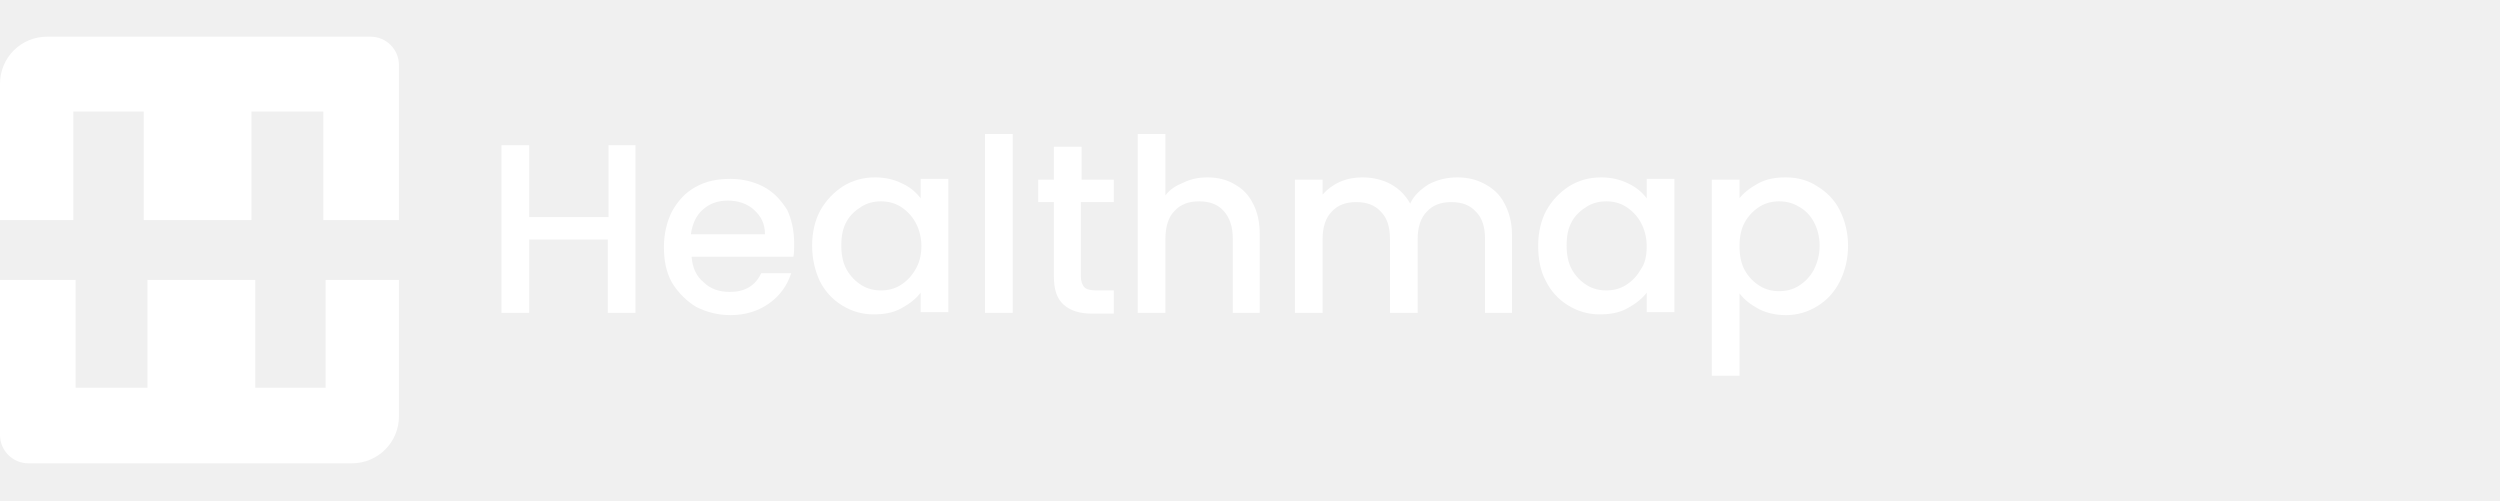
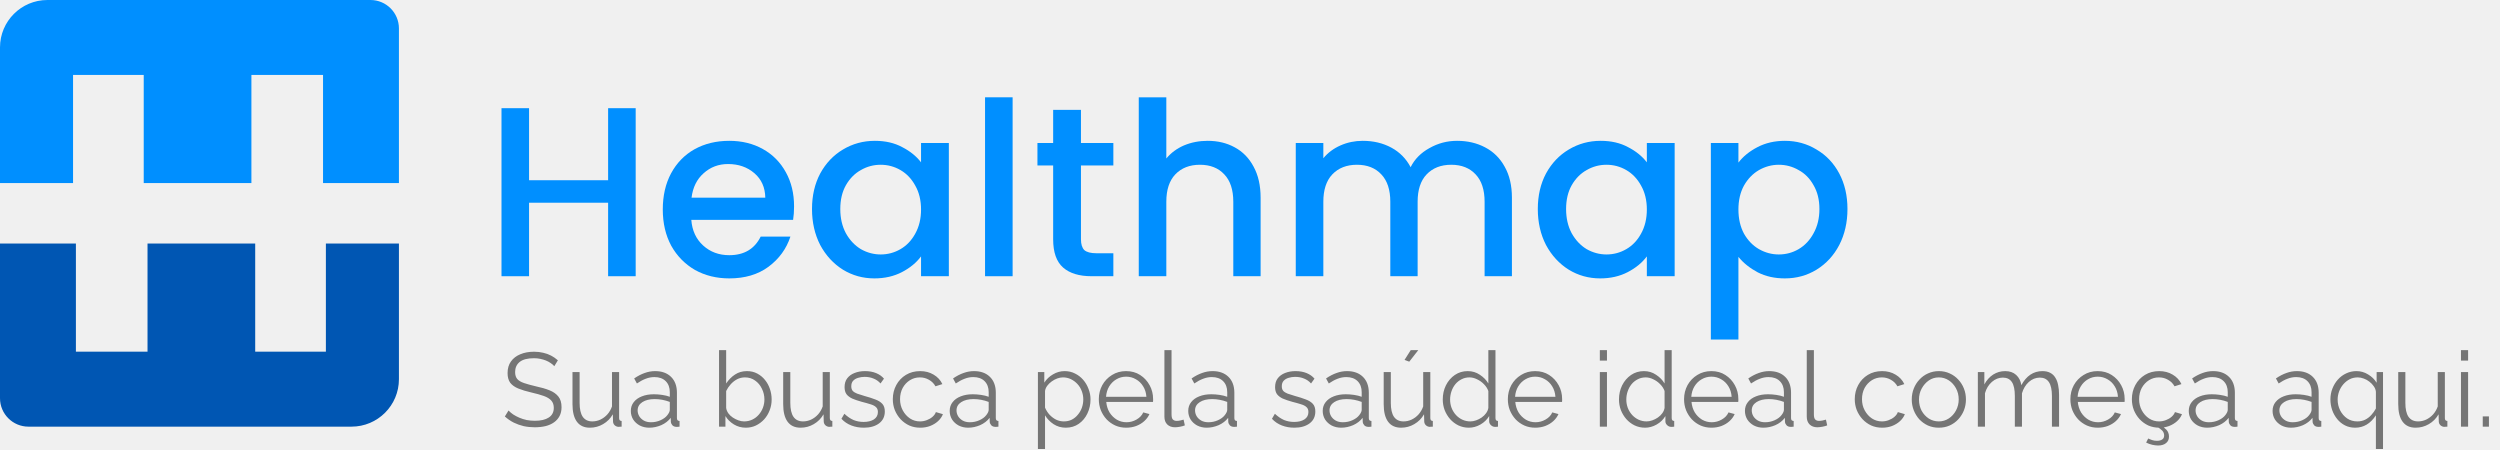
- <svg xmlns="http://www.w3.org/2000/svg" version="1.1" id="Camada_1" width="300" height="60" viewBox="0 0 334 60" style="enable-background:new 0 0 334 60;" xml:space="preserve">
-   <style type="text/css">
- 	.st0{fill:#FFFFFF;}
- </style>
-   <path class="st0" d="M232.3,23.2c0.6-0.8,1.5-1.5,2.6-2.1c1.1-0.6,2.3-0.8,3.7-0.8c1.6,0,3,0.4,4.2,1.2c1.3,0.8,2.3,1.8,3,3.2  c0.7,1.4,1.1,3,1.1,4.7c0,1.8-0.4,3.4-1.1,4.8c-0.7,1.4-1.7,2.5-3,3.3c-1.3,0.8-2.7,1.2-4.2,1.2c-1.4,0-2.6-0.3-3.6-0.8  c-1.1-0.6-1.9-1.2-2.6-2.1v11h-3.7V20.6h3.7V23.2z M243.1,29.4c0-1.2-0.3-2.3-0.8-3.2c-0.5-0.9-1.2-1.6-2-2  c-0.8-0.5-1.7-0.7-2.6-0.7c-0.9,0-1.8,0.2-2.6,0.7c-0.8,0.5-1.5,1.2-2,2.1c-0.5,0.9-0.7,2-0.7,3.2c0,1.2,0.2,2.3,0.7,3.2  c0.5,0.9,1.2,1.6,2,2.1c0.8,0.5,1.7,0.7,2.6,0.7c0.9,0,1.8-0.2,2.6-0.7c0.8-0.5,1.5-1.2,2-2.1C242.8,31.7,243.1,30.7,243.1,29.4z" />
-   <path class="st0" d="M205.5,29.4c0-1.8,0.4-3.4,1.1-4.7c0.8-1.4,1.8-2.4,3-3.2c1.3-0.8,2.7-1.2,4.3-1.2c1.4,0,2.6,0.3,3.6,0.8  c1.1,0.5,1.9,1.2,2.5,2v-2.6h3.7v17.8H220v-2.6c-0.6,0.8-1.5,1.5-2.6,2.1c-1.1,0.6-2.3,0.8-3.7,0.8c-1.5,0-2.9-0.4-4.2-1.2  c-1.3-0.8-2.3-1.9-3-3.3C205.8,32.8,205.5,31.2,205.5,29.4z M220,29.5c0-1.2-0.3-2.3-0.8-3.2c-0.5-0.9-1.2-1.6-2-2.1  c-0.8-0.5-1.7-0.7-2.6-0.7c-0.9,0-1.8,0.2-2.6,0.7c-0.8,0.5-1.5,1.1-2,2c-0.5,0.9-0.7,1.9-0.7,3.2c0,1.2,0.2,2.3,0.7,3.2  c0.5,0.9,1.2,1.6,2,2.1c0.8,0.5,1.7,0.7,2.6,0.7c0.9,0,1.8-0.2,2.6-0.7c0.8-0.5,1.5-1.2,2-2.1C219.8,31.8,220,30.7,220,29.5z" />
-   <path class="st0" d="M194.7,20.3c1.4,0,2.6,0.3,3.7,0.9c1.1,0.6,2,1.4,2.6,2.6c0.6,1.1,1,2.5,1,4.1v10.5h-3.6v-9.9  c0-1.6-0.4-2.8-1.2-3.6c-0.8-0.9-1.9-1.3-3.3-1.3c-1.4,0-2.5,0.4-3.3,1.3c-0.8,0.8-1.2,2.1-1.2,3.6v9.9h-3.7v-9.9  c0-1.6-0.4-2.8-1.2-3.6c-0.8-0.9-1.9-1.3-3.3-1.3c-1.4,0-2.5,0.4-3.3,1.3c-0.8,0.8-1.2,2.1-1.2,3.6v9.9h-3.7V20.6h3.7v2  c0.6-0.7,1.4-1.3,2.3-1.7c0.9-0.4,1.9-0.6,3-0.6c1.4,0,2.7,0.3,3.8,0.9c1.1,0.6,2,1.5,2.6,2.6c0.5-1.1,1.4-1.9,2.5-2.6  C192.1,20.6,193.3,20.3,194.7,20.3z" />
-   <path class="st0" d="M161.3,20.3c1.4,0,2.6,0.3,3.6,0.9c1.1,0.6,1.9,1.4,2.5,2.6c0.6,1.1,0.9,2.5,0.9,4.1v10.5h-3.6v-9.9  c0-1.6-0.4-2.8-1.2-3.7c-0.8-0.9-1.9-1.3-3.3-1.3c-1.4,0-2.5,0.4-3.3,1.3c-0.8,0.8-1.2,2.1-1.2,3.7v9.9h-3.7V14.5h3.7v8.2  c0.6-0.8,1.4-1.3,2.4-1.7C159.1,20.5,160.2,20.3,161.3,20.3z" />
-   <path class="st0" d="M144.4,23.6v9.9c0,0.7,0.2,1.2,0.5,1.5c0.3,0.3,0.9,0.4,1.6,0.4h2.3v3.1h-2.9c-1.7,0-2.9-0.4-3.8-1.2  c-0.9-0.8-1.3-2-1.3-3.8v-9.9h-2.1v-3h2.1v-4.4h3.7v4.4h4.3v3H144.4z" />
-   <path class="st0" d="M135.3,14.5v23.9h-3.7V14.5H135.3z" />
-   <path class="st0" d="M108.5,29.4c0-1.8,0.4-3.4,1.1-4.7c0.8-1.4,1.8-2.4,3-3.2c1.3-0.8,2.7-1.2,4.3-1.2c1.4,0,2.6,0.3,3.6,0.8  c1.1,0.5,1.9,1.2,2.5,2v-2.6h3.7v17.8h-3.7v-2.6c-0.6,0.8-1.5,1.5-2.6,2.1c-1.1,0.6-2.3,0.8-3.7,0.8c-1.5,0-2.9-0.4-4.2-1.2  c-1.3-0.8-2.3-1.9-3-3.3C108.9,32.8,108.5,31.2,108.5,29.4z M123.1,29.5c0-1.2-0.3-2.3-0.8-3.2c-0.5-0.9-1.2-1.6-2-2.1  c-0.8-0.5-1.7-0.7-2.6-0.7c-0.9,0-1.8,0.2-2.6,0.7c-0.8,0.5-1.5,1.1-2,2c-0.5,0.9-0.7,1.9-0.7,3.2c0,1.2,0.2,2.3,0.7,3.2  c0.5,0.9,1.2,1.6,2,2.1c0.8,0.5,1.7,0.7,2.6,0.7c0.9,0,1.8-0.2,2.6-0.7c0.8-0.5,1.5-1.2,2-2.1C122.8,31.8,123.1,30.7,123.1,29.5z" />
-   <path class="st0" d="M106.1,29.1c0,0.7,0,1.3-0.1,1.8H92.4c0.1,1.4,0.6,2.6,1.6,3.4c0.9,0.9,2.1,1.3,3.5,1.3c2,0,3.4-0.8,4.2-2.5h4  c-0.5,1.6-1.5,3-2.9,4c-1.4,1-3.1,1.6-5.2,1.6c-1.7,0-3.2-0.4-4.6-1.1c-1.3-0.8-2.4-1.9-3.2-3.2c-0.8-1.4-1.1-3-1.1-4.8  s0.4-3.4,1.1-4.8c0.8-1.4,1.8-2.5,3.1-3.2c1.4-0.8,2.9-1.1,4.7-1.1c1.7,0,3.2,0.4,4.5,1.1c1.3,0.7,2.3,1.8,3.1,3.1  C105.7,25.8,106.1,27.3,106.1,29.1z M102.2,27.9c0-1.4-0.5-2.4-1.5-3.3c-0.9-0.8-2.1-1.2-3.5-1.2c-1.3,0-2.4,0.4-3.3,1.2  c-0.9,0.8-1.4,1.9-1.6,3.3H102.2z" />
-   <path class="st0" d="M84.9,16v22.4h-3.7v-9.8H70.7v9.8H67V16h3.7v9.6h10.6V16H84.9z" />
-   <path class="st0" d="M19.2,11.5V26h14.4V11.5h9.6V26h10.1V5.3c0-2.1-1.7-3.8-3.8-3.8H6.3C2.8,1.5,0,4.3,0,7.8v3.7V26h9.8V11.5H19.2z  " />
-   <path class="st0" d="M34.1,48.5V34H19.7v14.4h-9.6V34H0l0,20.7c0,2.1,1.7,3.8,3.8,3.8H47c3.5,0,6.3-2.8,6.3-6.3v-3.7V34h-9.8v14.4  H34.1z" />
+ <svg xmlns="http://www.w3.org/2000/svg" width="334" height="60" viewBox="0 0 334 60" fill="none">
+   <path d="M74.056 48.922C73.916 48.763 73.753 48.623 73.566 48.502C73.379 48.371 73.169 48.259 72.936 48.166C72.703 48.073 72.451 47.998 72.18 47.942C71.919 47.886 71.639 47.858 71.34 47.858C70.472 47.858 69.833 48.026 69.422 48.362C69.021 48.689 68.82 49.137 68.82 49.706C68.82 50.098 68.913 50.406 69.1 50.63C69.296 50.854 69.599 51.036 70.01 51.176C70.421 51.316 70.943 51.461 71.578 51.61C72.287 51.759 72.899 51.937 73.412 52.142C73.925 52.347 74.322 52.627 74.602 52.982C74.882 53.327 75.022 53.799 75.022 54.396C75.022 54.853 74.933 55.25 74.756 55.586C74.579 55.922 74.331 56.202 74.014 56.426C73.697 56.65 73.319 56.818 72.88 56.93C72.441 57.033 71.961 57.084 71.438 57.084C70.925 57.084 70.43 57.033 69.954 56.93C69.487 56.818 69.044 56.659 68.624 56.454C68.204 56.239 67.812 55.969 67.448 55.642L67.938 54.844C68.115 55.031 68.325 55.208 68.568 55.376C68.82 55.535 69.095 55.679 69.394 55.81C69.702 55.941 70.029 56.043 70.374 56.118C70.729 56.183 71.093 56.216 71.466 56.216C72.259 56.216 72.875 56.071 73.314 55.782C73.762 55.493 73.986 55.063 73.986 54.494C73.986 54.083 73.874 53.757 73.65 53.514C73.426 53.262 73.09 53.057 72.642 52.898C72.194 52.739 71.643 52.585 70.99 52.436C70.299 52.277 69.716 52.1 69.24 51.904C68.764 51.708 68.405 51.451 68.162 51.134C67.929 50.807 67.812 50.378 67.812 49.846C67.812 49.23 67.961 48.712 68.26 48.292C68.568 47.863 68.988 47.541 69.52 47.326C70.052 47.102 70.663 46.99 71.354 46.99C71.793 46.99 72.199 47.037 72.572 47.13C72.955 47.214 73.305 47.34 73.622 47.508C73.949 47.676 74.252 47.886 74.532 48.138L74.056 48.922ZM76.484 53.99V49.706H77.436V53.822C77.436 54.653 77.576 55.273 77.856 55.684C78.145 56.095 78.57 56.3 79.13 56.3C79.503 56.3 79.863 56.221 80.208 56.062C80.563 55.894 80.875 55.661 81.146 55.362C81.417 55.054 81.622 54.699 81.762 54.298V49.706H82.714V55.852C82.714 55.983 82.742 56.081 82.798 56.146C82.854 56.202 82.938 56.235 83.05 56.244V57C82.938 57.009 82.849 57.014 82.784 57.014C82.719 57.023 82.658 57.028 82.602 57.028C82.415 57.009 82.252 56.935 82.112 56.804C81.981 56.673 81.911 56.515 81.902 56.328L81.874 55.348C81.557 55.908 81.123 56.347 80.572 56.664C80.031 56.981 79.443 57.14 78.808 57.14C78.043 57.14 77.464 56.874 77.072 56.342C76.68 55.81 76.484 55.026 76.484 53.99ZM84.278 54.9C84.278 54.443 84.409 54.051 84.67 53.724C84.932 53.388 85.291 53.131 85.748 52.954C86.215 52.767 86.752 52.674 87.358 52.674C87.713 52.674 88.082 52.702 88.464 52.758C88.847 52.814 89.188 52.898 89.486 53.01V52.394C89.486 51.778 89.304 51.288 88.94 50.924C88.576 50.56 88.072 50.378 87.428 50.378C87.036 50.378 86.649 50.453 86.266 50.602C85.893 50.742 85.501 50.952 85.09 51.232L84.726 50.56C85.202 50.233 85.669 49.991 86.126 49.832C86.584 49.664 87.05 49.58 87.526 49.58C88.422 49.58 89.132 49.837 89.654 50.35C90.177 50.863 90.438 51.573 90.438 52.478V55.852C90.438 55.983 90.466 56.081 90.522 56.146C90.578 56.202 90.667 56.235 90.788 56.244V57C90.686 57.009 90.597 57.019 90.522 57.028C90.448 57.037 90.392 57.037 90.354 57.028C90.121 57.019 89.944 56.944 89.822 56.804C89.701 56.664 89.636 56.515 89.626 56.356L89.612 55.824C89.286 56.244 88.861 56.571 88.338 56.804C87.816 57.028 87.284 57.14 86.742 57.14C86.276 57.14 85.851 57.042 85.468 56.846C85.095 56.641 84.801 56.37 84.586 56.034C84.381 55.689 84.278 55.311 84.278 54.9ZM89.164 55.46C89.267 55.329 89.346 55.203 89.402 55.082C89.458 54.961 89.486 54.853 89.486 54.76V53.696C89.169 53.575 88.838 53.481 88.492 53.416C88.156 53.351 87.816 53.318 87.47 53.318C86.789 53.318 86.238 53.453 85.818 53.724C85.398 53.995 85.188 54.363 85.188 54.83C85.188 55.101 85.258 55.357 85.398 55.6C85.538 55.833 85.744 56.029 86.014 56.188C86.285 56.337 86.602 56.412 86.966 56.412C87.424 56.412 87.848 56.323 88.24 56.146C88.642 55.969 88.95 55.74 89.164 55.46ZM99.634 57.14C99.064 57.14 98.537 56.995 98.052 56.706C97.566 56.407 97.188 56.034 96.918 55.586V57H96.064V46.78H97.016V51.232C97.342 50.737 97.734 50.341 98.192 50.042C98.649 49.734 99.181 49.58 99.788 49.58C100.301 49.58 100.758 49.687 101.16 49.902C101.57 50.117 101.92 50.406 102.21 50.77C102.499 51.125 102.718 51.531 102.868 51.988C103.017 52.436 103.092 52.898 103.092 53.374C103.092 53.887 103.003 54.368 102.826 54.816C102.658 55.264 102.415 55.665 102.098 56.02C101.78 56.365 101.412 56.641 100.992 56.846C100.581 57.042 100.128 57.14 99.634 57.14ZM99.41 56.3C99.802 56.3 100.166 56.221 100.502 56.062C100.838 55.903 101.127 55.684 101.37 55.404C101.612 55.124 101.799 54.811 101.93 54.466C102.06 54.111 102.126 53.747 102.126 53.374C102.126 52.861 102.014 52.38 101.79 51.932C101.575 51.475 101.272 51.111 100.88 50.84C100.497 50.56 100.044 50.42 99.522 50.42C99.148 50.42 98.798 50.504 98.472 50.672C98.154 50.84 97.87 51.064 97.618 51.344C97.375 51.615 97.174 51.913 97.016 52.24V54.508C97.053 54.76 97.151 54.998 97.31 55.222C97.468 55.437 97.664 55.623 97.898 55.782C98.14 55.941 98.392 56.067 98.654 56.16C98.915 56.253 99.167 56.3 99.41 56.3ZM104.634 53.99V49.706H105.586V53.822C105.586 54.653 105.726 55.273 106.006 55.684C106.296 56.095 106.72 56.3 107.28 56.3C107.654 56.3 108.013 56.221 108.358 56.062C108.713 55.894 109.026 55.661 109.296 55.362C109.567 55.054 109.772 54.699 109.912 54.298V49.706H110.864V55.852C110.864 55.983 110.892 56.081 110.948 56.146C111.004 56.202 111.088 56.235 111.2 56.244V57C111.088 57.009 111 57.014 110.934 57.014C110.869 57.023 110.808 57.028 110.752 57.028C110.566 57.009 110.402 56.935 110.262 56.804C110.132 56.673 110.062 56.515 110.052 56.328L110.024 55.348C109.707 55.908 109.273 56.347 108.722 56.664C108.181 56.981 107.593 57.14 106.958 57.14C106.193 57.14 105.614 56.874 105.222 56.342C104.83 55.81 104.634 55.026 104.634 53.99ZM115.411 57.14C114.813 57.14 114.258 57.042 113.745 56.846C113.231 56.65 112.788 56.351 112.415 55.95L112.807 55.278C113.217 55.661 113.628 55.941 114.039 56.118C114.459 56.286 114.902 56.37 115.369 56.37C115.938 56.37 116.4 56.258 116.755 56.034C117.109 55.801 117.287 55.469 117.287 55.04C117.287 54.751 117.198 54.531 117.021 54.382C116.853 54.223 116.605 54.097 116.279 54.004C115.961 53.901 115.579 53.794 115.131 53.682C114.627 53.542 114.202 53.397 113.857 53.248C113.521 53.089 113.264 52.893 113.087 52.66C112.919 52.417 112.835 52.105 112.835 51.722C112.835 51.246 112.951 50.854 113.185 50.546C113.427 50.229 113.754 49.991 114.165 49.832C114.585 49.664 115.051 49.58 115.565 49.58C116.125 49.58 116.619 49.669 117.049 49.846C117.478 50.023 117.828 50.271 118.099 50.588L117.637 51.232C117.375 50.933 117.063 50.714 116.699 50.574C116.344 50.425 115.947 50.35 115.509 50.35C115.21 50.35 114.925 50.392 114.655 50.476C114.384 50.551 114.16 50.681 113.983 50.868C113.815 51.045 113.731 51.293 113.731 51.61C113.731 51.871 113.796 52.077 113.927 52.226C114.057 52.366 114.253 52.487 114.515 52.59C114.776 52.683 115.098 52.786 115.481 52.898C116.031 53.047 116.512 53.201 116.923 53.36C117.333 53.509 117.651 53.705 117.875 53.948C118.099 54.191 118.211 54.531 118.211 54.97C118.211 55.651 117.954 56.183 117.441 56.566C116.927 56.949 116.251 57.14 115.411 57.14ZM122.948 57.14C122.416 57.14 121.926 57.042 121.478 56.846C121.04 56.641 120.652 56.361 120.316 56.006C119.99 55.651 119.733 55.245 119.546 54.788C119.369 54.331 119.28 53.845 119.28 53.332C119.28 52.641 119.434 52.011 119.742 51.442C120.05 50.873 120.48 50.42 121.03 50.084C121.581 49.748 122.216 49.58 122.934 49.58C123.616 49.58 124.218 49.739 124.74 50.056C125.263 50.364 125.65 50.784 125.902 51.316L124.978 51.61C124.773 51.237 124.484 50.947 124.11 50.742C123.746 50.527 123.34 50.42 122.892 50.42C122.407 50.42 121.964 50.546 121.562 50.798C121.161 51.05 120.839 51.395 120.596 51.834C120.363 52.273 120.246 52.772 120.246 53.332C120.246 53.883 120.368 54.382 120.61 54.83C120.853 55.278 121.175 55.637 121.576 55.908C121.978 56.169 122.421 56.3 122.906 56.3C123.224 56.3 123.527 56.244 123.816 56.132C124.115 56.02 124.372 55.871 124.586 55.684C124.81 55.488 124.96 55.278 125.034 55.054L125.972 55.334C125.842 55.679 125.622 55.992 125.314 56.272C125.016 56.543 124.661 56.757 124.25 56.916C123.849 57.065 123.415 57.14 122.948 57.14ZM126.88 54.9C126.88 54.443 127.011 54.051 127.272 53.724C127.533 53.388 127.893 53.131 128.35 52.954C128.817 52.767 129.353 52.674 129.96 52.674C130.315 52.674 130.683 52.702 131.066 52.758C131.449 52.814 131.789 52.898 132.088 53.01V52.394C132.088 51.778 131.906 51.288 131.542 50.924C131.178 50.56 130.674 50.378 130.03 50.378C129.638 50.378 129.251 50.453 128.868 50.602C128.495 50.742 128.103 50.952 127.692 51.232L127.328 50.56C127.804 50.233 128.271 49.991 128.728 49.832C129.185 49.664 129.652 49.58 130.128 49.58C131.024 49.58 131.733 49.837 132.256 50.35C132.779 50.863 133.04 51.573 133.04 52.478V55.852C133.04 55.983 133.068 56.081 133.124 56.146C133.18 56.202 133.269 56.235 133.39 56.244V57C133.287 57.009 133.199 57.019 133.124 57.028C133.049 57.037 132.993 57.037 132.956 57.028C132.723 57.019 132.545 56.944 132.424 56.804C132.303 56.664 132.237 56.515 132.228 56.356L132.214 55.824C131.887 56.244 131.463 56.571 130.94 56.804C130.417 57.028 129.885 57.14 129.344 57.14C128.877 57.14 128.453 57.042 128.07 56.846C127.697 56.641 127.403 56.37 127.188 56.034C126.983 55.689 126.88 55.311 126.88 54.9ZM131.766 55.46C131.869 55.329 131.948 55.203 132.004 55.082C132.06 54.961 132.088 54.853 132.088 54.76V53.696C131.771 53.575 131.439 53.481 131.094 53.416C130.758 53.351 130.417 53.318 130.072 53.318C129.391 53.318 128.84 53.453 128.42 53.724C128 53.995 127.79 54.363 127.79 54.83C127.79 55.101 127.86 55.357 128 55.6C128.14 55.833 128.345 56.029 128.616 56.188C128.887 56.337 129.204 56.412 129.568 56.412C130.025 56.412 130.45 56.323 130.842 56.146C131.243 55.969 131.551 55.74 131.766 55.46ZM142.389 57.14C141.783 57.14 141.237 56.981 140.751 56.664C140.275 56.347 139.897 55.955 139.617 55.488V59.982H138.665V49.706H139.519V51.12C139.809 50.663 140.196 50.294 140.681 50.014C141.167 49.725 141.685 49.58 142.235 49.58C142.739 49.58 143.201 49.687 143.621 49.902C144.041 50.107 144.405 50.387 144.713 50.742C145.021 51.097 145.259 51.503 145.427 51.96C145.605 52.408 145.693 52.875 145.693 53.36C145.693 54.041 145.553 54.671 145.273 55.25C145.003 55.819 144.62 56.277 144.125 56.622C143.631 56.967 143.052 57.14 142.389 57.14ZM142.123 56.3C142.525 56.3 142.884 56.221 143.201 56.062C143.519 55.894 143.789 55.67 144.013 55.39C144.247 55.11 144.424 54.797 144.545 54.452C144.667 54.097 144.727 53.733 144.727 53.36C144.727 52.968 144.657 52.595 144.517 52.24C144.387 51.885 144.195 51.573 143.943 51.302C143.691 51.031 143.402 50.817 143.075 50.658C142.749 50.499 142.394 50.42 142.011 50.42C141.769 50.42 141.517 50.467 141.255 50.56C140.994 50.653 140.742 50.789 140.499 50.966C140.266 51.134 140.07 51.325 139.911 51.54C139.753 51.755 139.655 51.983 139.617 52.226V54.466C139.767 54.811 139.967 55.124 140.219 55.404C140.471 55.675 140.761 55.894 141.087 56.062C141.423 56.221 141.769 56.3 142.123 56.3ZM150.456 57.14C149.933 57.14 149.448 57.042 149 56.846C148.552 56.641 148.165 56.365 147.838 56.02C147.511 55.665 147.255 55.259 147.068 54.802C146.891 54.345 146.802 53.855 146.802 53.332C146.802 52.651 146.956 52.025 147.264 51.456C147.581 50.887 148.015 50.434 148.566 50.098C149.117 49.753 149.742 49.58 150.442 49.58C151.161 49.58 151.786 49.753 152.318 50.098C152.859 50.443 153.284 50.901 153.592 51.47C153.9 52.03 154.054 52.646 154.054 53.318C154.054 53.393 154.054 53.467 154.054 53.542C154.054 53.607 154.049 53.659 154.04 53.696H147.796C147.843 54.219 147.987 54.685 148.23 55.096C148.482 55.497 148.804 55.819 149.196 56.062C149.597 56.295 150.031 56.412 150.498 56.412C150.974 56.412 151.422 56.291 151.842 56.048C152.271 55.805 152.57 55.488 152.738 55.096L153.564 55.32C153.415 55.665 153.186 55.978 152.878 56.258C152.57 56.538 152.206 56.757 151.786 56.916C151.375 57.065 150.932 57.14 150.456 57.14ZM147.768 53.01H153.158C153.121 52.478 152.976 52.011 152.724 51.61C152.481 51.209 152.159 50.896 151.758 50.672C151.366 50.439 150.932 50.322 150.456 50.322C149.98 50.322 149.546 50.439 149.154 50.672C148.762 50.896 148.44 51.213 148.188 51.624C147.945 52.025 147.805 52.487 147.768 53.01ZM155.565 46.78H156.517V55.348C156.517 55.712 156.582 55.95 156.713 56.062C156.843 56.174 157.002 56.23 157.189 56.23C157.357 56.23 157.525 56.211 157.693 56.174C157.861 56.137 158.005 56.099 158.127 56.062L158.295 56.832C158.117 56.907 157.898 56.967 157.637 57.014C157.385 57.061 157.165 57.084 156.979 57.084C156.549 57.084 156.204 56.958 155.943 56.706C155.691 56.454 155.565 56.109 155.565 55.67V46.78ZM158.749 54.9C158.749 54.443 158.88 54.051 159.141 53.724C159.402 53.388 159.762 53.131 160.219 52.954C160.686 52.767 161.222 52.674 161.829 52.674C162.184 52.674 162.552 52.702 162.935 52.758C163.318 52.814 163.658 52.898 163.957 53.01V52.394C163.957 51.778 163.775 51.288 163.411 50.924C163.047 50.56 162.543 50.378 161.899 50.378C161.507 50.378 161.12 50.453 160.737 50.602C160.364 50.742 159.972 50.952 159.561 51.232L159.197 50.56C159.673 50.233 160.14 49.991 160.597 49.832C161.054 49.664 161.521 49.58 161.997 49.58C162.893 49.58 163.602 49.837 164.125 50.35C164.648 50.863 164.909 51.573 164.909 52.478V55.852C164.909 55.983 164.937 56.081 164.993 56.146C165.049 56.202 165.138 56.235 165.259 56.244V57C165.156 57.009 165.068 57.019 164.993 57.028C164.918 57.037 164.862 57.037 164.825 57.028C164.592 57.019 164.414 56.944 164.293 56.804C164.172 56.664 164.106 56.515 164.097 56.356L164.083 55.824C163.756 56.244 163.332 56.571 162.809 56.804C162.286 57.028 161.754 57.14 161.213 57.14C160.746 57.14 160.322 57.042 159.939 56.846C159.566 56.641 159.272 56.37 159.057 56.034C158.852 55.689 158.749 55.311 158.749 54.9ZM163.635 55.46C163.738 55.329 163.817 55.203 163.873 55.082C163.929 54.961 163.957 54.853 163.957 54.76V53.696C163.64 53.575 163.308 53.481 162.963 53.416C162.627 53.351 162.286 53.318 161.941 53.318C161.26 53.318 160.709 53.453 160.289 53.724C159.869 53.995 159.659 54.363 159.659 54.83C159.659 55.101 159.729 55.357 159.869 55.6C160.009 55.833 160.214 56.029 160.485 56.188C160.756 56.337 161.073 56.412 161.437 56.412C161.894 56.412 162.319 56.323 162.711 56.146C163.112 55.969 163.42 55.74 163.635 55.46ZM172.928 57.14C172.331 57.14 171.776 57.042 171.262 56.846C170.749 56.65 170.306 56.351 169.932 55.95L170.324 55.278C170.735 55.661 171.146 55.941 171.556 56.118C171.976 56.286 172.42 56.37 172.886 56.37C173.456 56.37 173.918 56.258 174.272 56.034C174.627 55.801 174.804 55.469 174.804 55.04C174.804 54.751 174.716 54.531 174.538 54.382C174.37 54.223 174.123 54.097 173.796 54.004C173.479 53.901 173.096 53.794 172.648 53.682C172.144 53.542 171.72 53.397 171.374 53.248C171.038 53.089 170.782 52.893 170.604 52.66C170.436 52.417 170.352 52.105 170.352 51.722C170.352 51.246 170.469 50.854 170.702 50.546C170.945 50.229 171.272 49.991 171.682 49.832C172.102 49.664 172.569 49.58 173.082 49.58C173.642 49.58 174.137 49.669 174.566 49.846C174.996 50.023 175.346 50.271 175.616 50.588L175.154 51.232C174.893 50.933 174.58 50.714 174.216 50.574C173.862 50.425 173.465 50.35 173.026 50.35C172.728 50.35 172.443 50.392 172.172 50.476C171.902 50.551 171.678 50.681 171.5 50.868C171.332 51.045 171.248 51.293 171.248 51.61C171.248 51.871 171.314 52.077 171.444 52.226C171.575 52.366 171.771 52.487 172.032 52.59C172.294 52.683 172.616 52.786 172.998 52.898C173.549 53.047 174.03 53.201 174.44 53.36C174.851 53.509 175.168 53.705 175.392 53.948C175.616 54.191 175.728 54.531 175.728 54.97C175.728 55.651 175.472 56.183 174.958 56.566C174.445 56.949 173.768 57.14 172.928 57.14ZM176.714 54.9C176.714 54.443 176.845 54.051 177.106 53.724C177.367 53.388 177.727 53.131 178.184 52.954C178.651 52.767 179.187 52.674 179.794 52.674C180.149 52.674 180.517 52.702 180.9 52.758C181.283 52.814 181.623 52.898 181.922 53.01V52.394C181.922 51.778 181.74 51.288 181.376 50.924C181.012 50.56 180.508 50.378 179.864 50.378C179.472 50.378 179.085 50.453 178.702 50.602C178.329 50.742 177.937 50.952 177.526 51.232L177.162 50.56C177.638 50.233 178.105 49.991 178.562 49.832C179.019 49.664 179.486 49.58 179.962 49.58C180.858 49.58 181.567 49.837 182.09 50.35C182.613 50.863 182.874 51.573 182.874 52.478V55.852C182.874 55.983 182.902 56.081 182.958 56.146C183.014 56.202 183.103 56.235 183.224 56.244V57C183.121 57.009 183.033 57.019 182.958 57.028C182.883 57.037 182.827 57.037 182.79 57.028C182.557 57.019 182.379 56.944 182.258 56.804C182.137 56.664 182.071 56.515 182.062 56.356L182.048 55.824C181.721 56.244 181.297 56.571 180.774 56.804C180.251 57.028 179.719 57.14 179.178 57.14C178.711 57.14 178.287 57.042 177.904 56.846C177.531 56.641 177.237 56.37 177.022 56.034C176.817 55.689 176.714 55.311 176.714 54.9ZM181.6 55.46C181.703 55.329 181.782 55.203 181.838 55.082C181.894 54.961 181.922 54.853 181.922 54.76V53.696C181.605 53.575 181.273 53.481 180.928 53.416C180.592 53.351 180.251 53.318 179.906 53.318C179.225 53.318 178.674 53.453 178.254 53.724C177.834 53.995 177.624 54.363 177.624 54.83C177.624 55.101 177.694 55.357 177.834 55.6C177.974 55.833 178.179 56.029 178.45 56.188C178.721 56.337 179.038 56.412 179.402 56.412C179.859 56.412 180.284 56.323 180.676 56.146C181.077 55.969 181.385 55.74 181.6 55.46ZM184.861 53.99V49.706H185.813V53.822C185.813 54.653 185.953 55.273 186.233 55.684C186.522 56.095 186.947 56.3 187.507 56.3C187.88 56.3 188.24 56.221 188.585 56.062C188.94 55.894 189.252 55.661 189.523 55.362C189.794 55.054 189.999 54.699 190.139 54.298V49.706H191.091V55.852C191.091 55.983 191.119 56.081 191.175 56.146C191.231 56.202 191.315 56.235 191.427 56.244V57C191.315 57.009 191.226 57.014 191.161 57.014C191.096 57.023 191.035 57.028 190.979 57.028C190.792 57.009 190.629 56.935 190.489 56.804C190.358 56.673 190.288 56.515 190.279 56.328L190.251 55.348C189.934 55.908 189.5 56.347 188.949 56.664C188.408 56.981 187.82 57.14 187.185 57.14C186.42 57.14 185.841 56.874 185.449 56.342C185.057 55.81 184.861 55.026 184.861 53.99ZM188.277 48.32L187.647 48.082L188.473 46.78H189.481L188.277 48.32ZM192.753 53.374C192.753 52.683 192.893 52.053 193.173 51.484C193.463 50.905 193.859 50.443 194.363 50.098C194.867 49.753 195.441 49.58 196.085 49.58C196.692 49.58 197.233 49.743 197.709 50.07C198.195 50.387 198.573 50.775 198.843 51.232V46.78H199.795V55.852C199.795 55.983 199.823 56.081 199.879 56.146C199.935 56.202 200.019 56.235 200.131 56.244V57C199.945 57.028 199.8 57.037 199.697 57.028C199.501 57.019 199.329 56.939 199.179 56.79C199.03 56.641 198.955 56.477 198.955 56.3V55.586C198.666 56.062 198.274 56.44 197.779 56.72C197.285 57 196.771 57.14 196.239 57.14C195.735 57.14 195.269 57.037 194.839 56.832C194.419 56.627 194.051 56.347 193.733 55.992C193.425 55.637 193.183 55.236 193.005 54.788C192.837 54.331 192.753 53.859 192.753 53.374ZM198.843 54.494V52.24C198.722 51.904 198.526 51.601 198.255 51.33C197.985 51.05 197.677 50.831 197.331 50.672C196.995 50.504 196.659 50.42 196.323 50.42C195.931 50.42 195.577 50.504 195.259 50.672C194.942 50.831 194.667 51.05 194.433 51.33C194.209 51.61 194.037 51.927 193.915 52.282C193.794 52.637 193.733 53.001 193.733 53.374C193.733 53.766 193.799 54.139 193.929 54.494C194.069 54.849 194.265 55.166 194.517 55.446C194.769 55.717 195.059 55.927 195.385 56.076C195.712 56.225 196.067 56.3 196.449 56.3C196.692 56.3 196.944 56.253 197.205 56.16C197.467 56.067 197.714 55.941 197.947 55.782C198.19 55.614 198.391 55.418 198.549 55.194C198.708 54.97 198.806 54.737 198.843 54.494ZM205.102 57.14C204.58 57.14 204.094 57.042 203.646 56.846C203.198 56.641 202.811 56.365 202.484 56.02C202.158 55.665 201.901 55.259 201.714 54.802C201.537 54.345 201.448 53.855 201.448 53.332C201.448 52.651 201.602 52.025 201.91 51.456C202.228 50.887 202.662 50.434 203.212 50.098C203.763 49.753 204.388 49.58 205.088 49.58C205.807 49.58 206.432 49.753 206.964 50.098C207.506 50.443 207.93 50.901 208.238 51.47C208.546 52.03 208.7 52.646 208.7 53.318C208.7 53.393 208.7 53.467 208.7 53.542C208.7 53.607 208.696 53.659 208.686 53.696H202.442C202.489 54.219 202.634 54.685 202.876 55.096C203.128 55.497 203.45 55.819 203.842 56.062C204.244 56.295 204.678 56.412 205.144 56.412C205.62 56.412 206.068 56.291 206.488 56.048C206.918 55.805 207.216 55.488 207.384 55.096L208.21 55.32C208.061 55.665 207.832 55.978 207.524 56.258C207.216 56.538 206.852 56.757 206.432 56.916C206.022 57.065 205.578 57.14 205.102 57.14ZM202.414 53.01H207.804C207.767 52.478 207.622 52.011 207.37 51.61C207.128 51.209 206.806 50.896 206.404 50.672C206.012 50.439 205.578 50.322 205.102 50.322C204.626 50.322 204.192 50.439 203.8 50.672C203.408 50.896 203.086 51.213 202.834 51.624C202.592 52.025 202.452 52.487 202.414 53.01ZM213.738 57V49.706H214.69V57H213.738ZM213.738 48.18V46.78H214.69V48.18H213.738ZM216.296 53.374C216.296 52.683 216.436 52.053 216.716 51.484C217.006 50.905 217.402 50.443 217.906 50.098C218.41 49.753 218.984 49.58 219.628 49.58C220.235 49.58 220.776 49.743 221.252 50.07C221.738 50.387 222.116 50.775 222.386 51.232V46.78H223.338V55.852C223.338 55.983 223.366 56.081 223.422 56.146C223.478 56.202 223.562 56.235 223.674 56.244V57C223.488 57.028 223.343 57.037 223.24 57.028C223.044 57.019 222.872 56.939 222.722 56.79C222.573 56.641 222.498 56.477 222.498 56.3V55.586C222.209 56.062 221.817 56.44 221.322 56.72C220.828 57 220.314 57.14 219.782 57.14C219.278 57.14 218.812 57.037 218.382 56.832C217.962 56.627 217.594 56.347 217.276 55.992C216.968 55.637 216.726 55.236 216.548 54.788C216.38 54.331 216.296 53.859 216.296 53.374ZM222.386 54.494V52.24C222.265 51.904 222.069 51.601 221.798 51.33C221.528 51.05 221.22 50.831 220.874 50.672C220.538 50.504 220.202 50.42 219.866 50.42C219.474 50.42 219.12 50.504 218.802 50.672C218.485 50.831 218.21 51.05 217.976 51.33C217.752 51.61 217.58 51.927 217.458 52.282C217.337 52.637 217.276 53.001 217.276 53.374C217.276 53.766 217.342 54.139 217.472 54.494C217.612 54.849 217.808 55.166 218.06 55.446C218.312 55.717 218.602 55.927 218.928 56.076C219.255 56.225 219.61 56.3 219.992 56.3C220.235 56.3 220.487 56.253 220.748 56.16C221.01 56.067 221.257 55.941 221.49 55.782C221.733 55.614 221.934 55.418 222.092 55.194C222.251 54.97 222.349 54.737 222.386 54.494ZM228.645 57.14C228.123 57.14 227.637 57.042 227.189 56.846C226.741 56.641 226.354 56.365 226.027 56.02C225.701 55.665 225.444 55.259 225.257 54.802C225.08 54.345 224.991 53.855 224.991 53.332C224.991 52.651 225.145 52.025 225.453 51.456C225.771 50.887 226.205 50.434 226.755 50.098C227.306 49.753 227.931 49.58 228.631 49.58C229.35 49.58 229.975 49.753 230.507 50.098C231.049 50.443 231.473 50.901 231.781 51.47C232.089 52.03 232.243 52.646 232.243 53.318C232.243 53.393 232.243 53.467 232.243 53.542C232.243 53.607 232.239 53.659 232.229 53.696H225.985C226.032 54.219 226.177 54.685 226.419 55.096C226.671 55.497 226.993 55.819 227.385 56.062C227.787 56.295 228.221 56.412 228.687 56.412C229.163 56.412 229.611 56.291 230.031 56.048C230.461 55.805 230.759 55.488 230.927 55.096L231.753 55.32C231.604 55.665 231.375 55.978 231.067 56.258C230.759 56.538 230.395 56.757 229.975 56.916C229.565 57.065 229.121 57.14 228.645 57.14ZM225.957 53.01H231.347C231.31 52.478 231.165 52.011 230.913 51.61C230.671 51.209 230.349 50.896 229.947 50.672C229.555 50.439 229.121 50.322 228.645 50.322C228.169 50.322 227.735 50.439 227.343 50.672C226.951 50.896 226.629 51.213 226.377 51.624C226.135 52.025 225.995 52.487 225.957 53.01ZM233.124 54.9C233.124 54.443 233.255 54.051 233.516 53.724C233.777 53.388 234.137 53.131 234.594 52.954C235.061 52.767 235.597 52.674 236.204 52.674C236.559 52.674 236.927 52.702 237.31 52.758C237.693 52.814 238.033 52.898 238.332 53.01V52.394C238.332 51.778 238.15 51.288 237.786 50.924C237.422 50.56 236.918 50.378 236.274 50.378C235.882 50.378 235.495 50.453 235.112 50.602C234.739 50.742 234.347 50.952 233.936 51.232L233.572 50.56C234.048 50.233 234.515 49.991 234.972 49.832C235.429 49.664 235.896 49.58 236.372 49.58C237.268 49.58 237.977 49.837 238.5 50.35C239.023 50.863 239.284 51.573 239.284 52.478V55.852C239.284 55.983 239.312 56.081 239.368 56.146C239.424 56.202 239.513 56.235 239.634 56.244V57C239.531 57.009 239.443 57.019 239.368 57.028C239.293 57.037 239.237 57.037 239.2 57.028C238.967 57.019 238.789 56.944 238.668 56.804C238.547 56.664 238.481 56.515 238.472 56.356L238.458 55.824C238.131 56.244 237.707 56.571 237.184 56.804C236.661 57.028 236.129 57.14 235.588 57.14C235.121 57.14 234.697 57.042 234.314 56.846C233.941 56.641 233.647 56.37 233.432 56.034C233.227 55.689 233.124 55.311 233.124 54.9ZM238.01 55.46C238.113 55.329 238.192 55.203 238.248 55.082C238.304 54.961 238.332 54.853 238.332 54.76V53.696C238.015 53.575 237.683 53.481 237.338 53.416C237.002 53.351 236.661 53.318 236.316 53.318C235.635 53.318 235.084 53.453 234.664 53.724C234.244 53.995 234.034 54.363 234.034 54.83C234.034 55.101 234.104 55.357 234.244 55.6C234.384 55.833 234.589 56.029 234.86 56.188C235.131 56.337 235.448 56.412 235.812 56.412C236.269 56.412 236.694 56.323 237.086 56.146C237.487 55.969 237.795 55.74 238.01 55.46ZM241.383 46.78H242.335V55.348C242.335 55.712 242.4 55.95 242.531 56.062C242.662 56.174 242.82 56.23 243.007 56.23C243.175 56.23 243.343 56.211 243.511 56.174C243.679 56.137 243.824 56.099 243.945 56.062L244.113 56.832C243.936 56.907 243.716 56.967 243.455 57.014C243.203 57.061 242.984 57.084 242.797 57.084C242.368 57.084 242.022 56.958 241.761 56.706C241.509 56.454 241.383 56.109 241.383 55.67V46.78ZM251.464 57.14C250.932 57.14 250.442 57.042 249.994 56.846C249.555 56.641 249.168 56.361 248.832 56.006C248.505 55.651 248.249 55.245 248.062 54.788C247.885 54.331 247.796 53.845 247.796 53.332C247.796 52.641 247.95 52.011 248.258 51.442C248.566 50.873 248.995 50.42 249.546 50.084C250.097 49.748 250.731 49.58 251.45 49.58C252.131 49.58 252.733 49.739 253.256 50.056C253.779 50.364 254.166 50.784 254.418 51.316L253.494 51.61C253.289 51.237 252.999 50.947 252.626 50.742C252.262 50.527 251.856 50.42 251.408 50.42C250.923 50.42 250.479 50.546 250.078 50.798C249.677 51.05 249.355 51.395 249.112 51.834C248.879 52.273 248.762 52.772 248.762 53.332C248.762 53.883 248.883 54.382 249.126 54.83C249.369 55.278 249.691 55.637 250.092 55.908C250.493 56.169 250.937 56.3 251.422 56.3C251.739 56.3 252.043 56.244 252.332 56.132C252.631 56.02 252.887 55.871 253.102 55.684C253.326 55.488 253.475 55.278 253.55 55.054L254.488 55.334C254.357 55.679 254.138 55.992 253.83 56.272C253.531 56.543 253.177 56.757 252.766 56.916C252.365 57.065 251.931 57.14 251.464 57.14ZM259.023 57.14C258.501 57.14 258.015 57.042 257.567 56.846C257.129 56.641 256.746 56.365 256.419 56.02C256.102 55.665 255.855 55.264 255.677 54.816C255.5 54.359 255.411 53.878 255.411 53.374C255.411 52.851 255.5 52.366 255.677 51.918C255.855 51.461 256.107 51.059 256.433 50.714C256.76 50.359 257.143 50.084 257.581 49.888C258.029 49.683 258.515 49.58 259.037 49.58C259.56 49.58 260.041 49.683 260.479 49.888C260.918 50.084 261.301 50.359 261.627 50.714C261.954 51.059 262.206 51.461 262.383 51.918C262.561 52.366 262.649 52.851 262.649 53.374C262.649 53.878 262.561 54.359 262.383 54.816C262.206 55.264 261.954 55.665 261.627 56.02C261.31 56.365 260.927 56.641 260.479 56.846C260.041 57.042 259.555 57.14 259.023 57.14ZM256.377 53.388C256.377 53.929 256.494 54.424 256.727 54.872C256.97 55.311 257.292 55.661 257.693 55.922C258.095 56.174 258.538 56.3 259.023 56.3C259.509 56.3 259.952 56.169 260.353 55.908C260.755 55.647 261.077 55.292 261.319 54.844C261.562 54.387 261.683 53.892 261.683 53.36C261.683 52.819 261.562 52.324 261.319 51.876C261.077 51.428 260.755 51.073 260.353 50.812C259.952 50.551 259.509 50.42 259.023 50.42C258.538 50.42 258.095 50.555 257.693 50.826C257.301 51.097 256.984 51.456 256.741 51.904C256.499 52.343 256.377 52.837 256.377 53.388ZM275.091 57H274.139V52.926C274.139 52.077 274.004 51.451 273.733 51.05C273.463 50.649 273.061 50.448 272.529 50.448C271.979 50.448 271.484 50.644 271.045 51.036C270.616 51.428 270.313 51.932 270.135 52.548V57H269.183V52.926C269.183 52.067 269.053 51.442 268.791 51.05C268.53 50.649 268.129 50.448 267.587 50.448C267.046 50.448 266.556 50.639 266.117 51.022C265.679 51.405 265.371 51.909 265.193 52.534V57H264.241V49.706H265.109V51.358C265.417 50.789 265.809 50.35 266.285 50.042C266.771 49.734 267.307 49.58 267.895 49.58C268.502 49.58 268.992 49.753 269.365 50.098C269.739 50.443 269.967 50.896 270.051 51.456C270.387 50.84 270.789 50.373 271.255 50.056C271.731 49.739 272.268 49.58 272.865 49.58C273.276 49.58 273.621 49.655 273.901 49.804C274.191 49.953 274.419 50.168 274.587 50.448C274.765 50.719 274.891 51.05 274.965 51.442C275.049 51.825 275.091 52.254 275.091 52.73V57ZM280.257 57.14C279.734 57.14 279.249 57.042 278.801 56.846C278.353 56.641 277.965 56.365 277.639 56.02C277.312 55.665 277.055 55.259 276.869 54.802C276.691 54.345 276.603 53.855 276.603 53.332C276.603 52.651 276.757 52.025 277.065 51.456C277.382 50.887 277.816 50.434 278.367 50.098C278.917 49.753 279.543 49.58 280.243 49.58C280.961 49.58 281.587 49.753 282.119 50.098C282.66 50.443 283.085 50.901 283.393 51.47C283.701 52.03 283.855 52.646 283.855 53.318C283.855 53.393 283.855 53.467 283.855 53.542C283.855 53.607 283.85 53.659 283.841 53.696H277.597C277.643 54.219 277.788 54.685 278.031 55.096C278.283 55.497 278.605 55.819 278.997 56.062C279.398 56.295 279.832 56.412 280.299 56.412C280.775 56.412 281.223 56.291 281.643 56.048C282.072 55.805 282.371 55.488 282.539 55.096L283.365 55.32C283.215 55.665 282.987 55.978 282.679 56.258C282.371 56.538 282.007 56.757 281.587 56.916C281.176 57.065 280.733 57.14 280.257 57.14ZM277.569 53.01H282.959C282.921 52.478 282.777 52.011 282.525 51.61C282.282 51.209 281.96 50.896 281.559 50.672C281.167 50.439 280.733 50.322 280.257 50.322C279.781 50.322 279.347 50.439 278.955 50.672C278.563 50.896 278.241 51.213 277.989 51.624C277.746 52.025 277.606 52.487 277.569 53.01ZM288.487 57.14C287.955 57.14 287.465 57.042 287.017 56.846C286.579 56.641 286.191 56.361 285.855 56.006C285.529 55.651 285.272 55.245 285.085 54.788C284.908 54.331 284.819 53.845 284.819 53.332C284.819 52.641 284.973 52.011 285.281 51.442C285.589 50.873 286.019 50.42 286.569 50.084C287.12 49.748 287.755 49.58 288.473 49.58C289.155 49.58 289.757 49.739 290.279 50.056C290.802 50.364 291.189 50.784 291.441 51.316L290.517 51.61C290.312 51.237 290.023 50.947 289.649 50.742C289.285 50.527 288.879 50.42 288.431 50.42C287.946 50.42 287.503 50.546 287.101 50.798C286.7 51.05 286.378 51.395 286.135 51.834C285.902 52.273 285.785 52.772 285.785 53.332C285.785 53.883 285.907 54.382 286.149 54.83C286.392 55.278 286.714 55.637 287.115 55.908C287.517 56.169 287.96 56.3 288.445 56.3C288.763 56.3 289.066 56.244 289.355 56.132C289.654 56.02 289.911 55.871 290.125 55.684C290.349 55.488 290.499 55.278 290.573 55.054L291.511 55.334C291.381 55.679 291.161 55.992 290.853 56.272C290.555 56.543 290.2 56.757 289.789 56.916C289.388 57.065 288.954 57.14 288.487 57.14ZM288.319 59.52C288.086 59.52 287.825 59.487 287.535 59.422C287.255 59.357 286.985 59.259 286.723 59.128L287.003 58.582C287.199 58.675 287.386 58.75 287.563 58.806C287.741 58.862 287.941 58.89 288.165 58.89C288.473 58.89 288.711 58.829 288.879 58.708C289.047 58.596 289.131 58.419 289.131 58.176C289.131 57.933 289.047 57.719 288.879 57.532C288.711 57.355 288.469 57.177 288.151 57L288.557 56.734C288.921 56.958 289.215 57.187 289.439 57.42C289.663 57.663 289.775 57.966 289.775 58.33C289.775 58.703 289.645 58.993 289.383 59.198C289.122 59.413 288.767 59.52 288.319 59.52ZM292.419 54.9C292.419 54.443 292.55 54.051 292.811 53.724C293.072 53.388 293.432 53.131 293.889 52.954C294.356 52.767 294.892 52.674 295.499 52.674C295.854 52.674 296.222 52.702 296.605 52.758C296.988 52.814 297.328 52.898 297.627 53.01V52.394C297.627 51.778 297.445 51.288 297.081 50.924C296.717 50.56 296.213 50.378 295.569 50.378C295.177 50.378 294.79 50.453 294.407 50.602C294.034 50.742 293.642 50.952 293.231 51.232L292.867 50.56C293.343 50.233 293.81 49.991 294.267 49.832C294.724 49.664 295.191 49.58 295.667 49.58C296.563 49.58 297.272 49.837 297.795 50.35C298.318 50.863 298.579 51.573 298.579 52.478V55.852C298.579 55.983 298.607 56.081 298.663 56.146C298.719 56.202 298.808 56.235 298.929 56.244V57C298.826 57.009 298.738 57.019 298.663 57.028C298.588 57.037 298.532 57.037 298.495 57.028C298.262 57.019 298.084 56.944 297.963 56.804C297.842 56.664 297.776 56.515 297.767 56.356L297.753 55.824C297.426 56.244 297.002 56.571 296.479 56.804C295.956 57.028 295.424 57.14 294.883 57.14C294.416 57.14 293.992 57.042 293.609 56.846C293.236 56.641 292.942 56.37 292.727 56.034C292.522 55.689 292.419 55.311 292.419 54.9ZM297.305 55.46C297.408 55.329 297.487 55.203 297.543 55.082C297.599 54.961 297.627 54.853 297.627 54.76V53.696C297.31 53.575 296.978 53.481 296.633 53.416C296.297 53.351 295.956 53.318 295.611 53.318C294.93 53.318 294.379 53.453 293.959 53.724C293.539 53.995 293.329 54.363 293.329 54.83C293.329 55.101 293.399 55.357 293.539 55.6C293.679 55.833 293.884 56.029 294.155 56.188C294.426 56.337 294.743 56.412 295.107 56.412C295.564 56.412 295.989 56.323 296.381 56.146C296.782 55.969 297.09 55.74 297.305 55.46ZM303.616 54.9C303.616 54.443 303.747 54.051 304.008 53.724C304.27 53.388 304.629 53.131 305.086 52.954C305.553 52.767 306.09 52.674 306.696 52.674C307.051 52.674 307.42 52.702 307.802 52.758C308.185 52.814 308.526 52.898 308.824 53.01V52.394C308.824 51.778 308.642 51.288 308.278 50.924C307.914 50.56 307.41 50.378 306.766 50.378C306.374 50.378 305.987 50.453 305.604 50.602C305.231 50.742 304.839 50.952 304.428 51.232L304.064 50.56C304.54 50.233 305.007 49.991 305.464 49.832C305.922 49.664 306.388 49.58 306.864 49.58C307.76 49.58 308.47 49.837 308.992 50.35C309.515 50.863 309.776 51.573 309.776 52.478V55.852C309.776 55.983 309.804 56.081 309.86 56.146C309.916 56.202 310.005 56.235 310.126 56.244V57C310.024 57.009 309.935 57.019 309.86 57.028C309.786 57.037 309.73 57.037 309.692 57.028C309.459 57.019 309.282 56.944 309.16 56.804C309.039 56.664 308.974 56.515 308.964 56.356L308.95 55.824C308.624 56.244 308.199 56.571 307.676 56.804C307.154 57.028 306.622 57.14 306.08 57.14C305.614 57.14 305.189 57.042 304.806 56.846C304.433 56.641 304.139 56.37 303.924 56.034C303.719 55.689 303.616 55.311 303.616 54.9ZM308.502 55.46C308.605 55.329 308.684 55.203 308.74 55.082C308.796 54.961 308.824 54.853 308.824 54.76V53.696C308.507 53.575 308.176 53.481 307.83 53.416C307.494 53.351 307.154 53.318 306.808 53.318C306.127 53.318 305.576 53.453 305.156 53.724C304.736 53.995 304.526 54.363 304.526 54.83C304.526 55.101 304.596 55.357 304.736 55.6C304.876 55.833 305.082 56.029 305.352 56.188C305.623 56.337 305.94 56.412 306.304 56.412C306.762 56.412 307.186 56.323 307.578 56.146C307.98 55.969 308.288 55.74 308.502 55.46ZM314.647 57.14C314.153 57.14 313.7 57.037 313.289 56.832C312.888 56.627 312.543 56.347 312.253 55.992C311.964 55.637 311.74 55.236 311.581 54.788C311.423 54.331 311.343 53.855 311.343 53.36C311.343 52.847 311.432 52.366 311.609 51.918C311.787 51.461 312.029 51.059 312.337 50.714C312.655 50.359 313.023 50.084 313.443 49.888C313.873 49.683 314.33 49.58 314.815 49.58C315.385 49.58 315.907 49.729 316.383 50.028C316.869 50.317 317.247 50.686 317.517 51.134V49.706H318.371V59.982H317.419V55.488C316.701 56.589 315.777 57.14 314.647 57.14ZM314.941 56.3C315.324 56.3 315.669 56.225 315.977 56.076C316.295 55.917 316.57 55.707 316.803 55.446C317.046 55.185 317.251 54.895 317.419 54.578V52.324C317.391 52.072 317.298 51.834 317.139 51.61C316.981 51.377 316.785 51.171 316.551 50.994C316.318 50.807 316.066 50.667 315.795 50.574C315.525 50.471 315.259 50.42 314.997 50.42C314.596 50.42 314.232 50.504 313.905 50.672C313.588 50.84 313.308 51.064 313.065 51.344C312.823 51.624 312.636 51.941 312.505 52.296C312.375 52.651 312.309 53.01 312.309 53.374C312.309 53.897 312.421 54.382 312.645 54.83C312.879 55.278 313.191 55.637 313.583 55.908C313.975 56.169 314.428 56.3 314.941 56.3ZM320.404 53.99V49.706H321.356V53.822C321.356 54.653 321.496 55.273 321.776 55.684C322.065 56.095 322.49 56.3 323.05 56.3C323.423 56.3 323.782 56.221 324.128 56.062C324.482 55.894 324.795 55.661 325.066 55.362C325.336 55.054 325.542 54.699 325.682 54.298V49.706H326.634V55.852C326.634 55.983 326.662 56.081 326.718 56.146C326.774 56.202 326.858 56.235 326.97 56.244V57C326.858 57.009 326.769 57.014 326.704 57.014C326.638 57.023 326.578 57.028 326.522 57.028C326.335 57.009 326.172 56.935 326.032 56.804C325.901 56.673 325.831 56.515 325.822 56.328L325.794 55.348C325.476 55.908 325.042 56.347 324.492 56.664C323.95 56.981 323.362 57.14 322.728 57.14C321.962 57.14 321.384 56.874 320.992 56.342C320.6 55.81 320.404 55.026 320.404 53.99ZM328.786 57V49.706H329.738V57H328.786ZM328.786 48.18V46.78H329.738V48.18H328.786ZM331.695 57V55.628H332.521V57H331.695Z" fill="#757575" />
+   <path d="M232.253 21.722C232.877 20.903 233.728 20.214 234.805 19.654C235.881 19.094 237.098 18.814 238.455 18.814C240.005 18.814 241.416 19.202 242.686 19.977C243.978 20.731 244.99 21.797 245.723 23.175C246.455 24.553 246.821 26.136 246.821 27.924C246.821 29.711 246.455 31.315 245.723 32.736C244.99 34.136 243.978 35.234 242.686 36.031C241.416 36.806 240.005 37.194 238.455 37.194C237.098 37.194 235.892 36.925 234.837 36.386C233.782 35.827 232.92 35.138 232.253 34.319V45.366H228.57V19.105H232.253V21.722ZM243.074 27.924C243.074 26.696 242.815 25.641 242.299 24.758C241.803 23.854 241.136 23.175 240.296 22.723C239.478 22.249 238.595 22.012 237.647 22.012C236.721 22.012 235.838 22.249 234.998 22.723C234.18 23.197 233.513 23.886 232.996 24.79C232.5 25.695 232.253 26.761 232.253 27.988C232.253 29.215 232.5 30.292 232.996 31.218C233.513 32.123 234.18 32.812 234.998 33.285C235.838 33.759 236.721 33.996 237.647 33.996C238.595 33.996 239.478 33.759 240.296 33.285C241.136 32.79 241.803 32.08 242.299 31.154C242.815 30.228 243.074 29.151 243.074 27.924Z" fill="#008FFF" />
+   <path d="M205.451 27.924C205.451 26.136 205.817 24.553 206.549 23.175C207.303 21.797 208.315 20.731 209.586 19.977C210.878 19.202 212.299 18.814 213.85 18.814C215.249 18.814 216.466 19.094 217.5 19.654C218.555 20.193 219.395 20.871 220.019 21.689V19.105H223.734V36.903H220.019V34.255C219.395 35.094 218.544 35.794 217.467 36.354C216.391 36.914 215.163 37.194 213.785 37.194C212.256 37.194 210.856 36.806 209.586 36.031C208.315 35.234 207.303 34.136 206.549 32.736C205.817 31.315 205.451 29.711 205.451 27.924ZM220.019 27.988C220.019 26.761 219.761 25.695 219.244 24.79C218.749 23.886 218.092 23.197 217.274 22.723C216.455 22.249 215.572 22.012 214.625 22.012C213.677 22.012 212.794 22.249 211.976 22.723C211.158 23.175 210.49 23.854 209.973 24.758C209.478 25.641 209.23 26.696 209.23 27.924C209.23 29.151 209.478 30.228 209.973 31.154C210.49 32.08 211.158 32.79 211.976 33.285C212.816 33.759 213.699 33.996 214.625 33.996C215.572 33.996 216.455 33.759 217.274 33.285C218.092 32.812 218.749 32.123 219.244 31.218C219.761 30.292 220.019 29.215 220.019 27.988Z" fill="#008FFF" />
+   <path d="M194.661 18.814C196.06 18.814 197.309 19.105 198.408 19.687C199.527 20.268 200.399 21.129 201.024 22.271C201.67 23.412 201.993 24.79 201.993 26.405V36.903H198.343V26.954C198.343 25.361 197.945 24.144 197.148 23.304C196.351 22.443 195.264 22.012 193.885 22.012C192.507 22.012 191.409 22.443 190.591 23.304C189.794 24.144 189.395 25.361 189.395 26.954V36.903H185.745V26.954C185.745 25.361 185.347 24.144 184.55 23.304C183.753 22.443 182.666 22.012 181.288 22.012C179.91 22.012 178.811 22.443 177.993 23.304C177.196 24.144 176.798 25.361 176.798 26.954V36.903H173.115V19.105H176.798V21.14C177.401 20.408 178.165 19.837 179.091 19.428C180.017 19.019 181.008 18.814 182.063 18.814C183.484 18.814 184.755 19.116 185.875 19.719C186.994 20.322 187.856 21.194 188.459 22.335C188.997 21.259 189.837 20.408 190.978 19.784C192.12 19.137 193.347 18.814 194.661 18.814Z" fill="#008FFF" />
+   <path d="M161.344 18.814C162.701 18.814 163.907 19.105 164.962 19.686C166.039 20.268 166.879 21.129 167.482 22.27C168.106 23.412 168.418 24.79 168.418 26.405V36.903H164.768V26.954C164.768 25.361 164.37 24.144 163.573 23.304C162.776 22.443 161.689 22.012 160.311 22.012C158.933 22.012 157.834 22.443 157.016 23.304C156.219 24.144 155.821 25.361 155.821 26.954V36.903H152.138V13H155.821V21.172C156.445 20.419 157.231 19.837 158.179 19.428C159.148 19.019 160.203 18.814 161.344 18.814Z" fill="#008FFF" />
+   <path d="M144.416 22.109V31.961C144.416 32.629 144.567 33.113 144.868 33.414C145.191 33.694 145.73 33.834 146.483 33.834H148.744V36.903H145.837C144.179 36.903 142.909 36.516 142.026 35.74C141.143 34.965 140.701 33.705 140.701 31.961V22.109H138.602V19.105H140.701V14.68H144.416V19.105H148.744V22.109H144.416Z" fill="#008FFF" />
+   <path d="M135.285 13V36.903H131.603V13H135.285Z" fill="#008FFF" />
+   <path d="M108.484 27.924C108.484 26.136 108.85 24.553 109.582 23.175C110.336 21.797 111.348 20.731 112.618 19.977C113.91 19.202 115.332 18.814 116.882 18.814C118.282 18.814 119.498 19.094 120.532 19.654C121.587 20.193 122.427 20.871 123.052 21.689V19.105H126.766V36.903H123.052V34.255C122.427 35.094 121.577 35.794 120.5 36.354C119.423 36.914 118.196 37.194 116.817 37.194C115.288 37.194 113.889 36.806 112.618 36.031C111.348 35.234 110.336 34.136 109.582 32.736C108.85 31.315 108.484 29.711 108.484 27.924ZM123.052 27.988C123.052 26.761 122.793 25.695 122.276 24.79C121.781 23.886 121.124 23.197 120.306 22.723C119.488 22.249 118.605 22.012 117.657 22.012C116.71 22.012 115.827 22.249 115.009 22.723C114.19 23.175 113.523 23.854 113.006 24.758C112.511 25.641 112.263 26.696 112.263 27.924C112.263 29.151 112.511 30.228 113.006 31.154C113.523 32.08 114.19 32.79 115.009 33.285C115.848 33.759 116.731 33.996 117.657 33.996C118.605 33.996 119.488 33.759 120.306 33.285C121.124 32.812 121.781 32.123 122.276 31.218C122.793 30.292 123.052 29.215 123.052 27.988Z" fill="#008FFF" />
+   <path d="M106.087 27.568C106.087 28.236 106.044 28.839 105.958 29.377H92.359C92.467 30.798 92.994 31.94 93.942 32.801C94.889 33.662 96.052 34.093 97.43 34.093C99.412 34.093 100.811 33.264 101.63 31.606H105.603C105.064 33.242 104.085 34.588 102.663 35.644C101.264 36.677 99.519 37.194 97.43 37.194C95.729 37.194 94.2 36.817 92.844 36.063C91.509 35.288 90.453 34.212 89.678 32.833C88.924 31.434 88.548 29.819 88.548 27.988C88.548 26.158 88.914 24.553 89.646 23.175C90.4 21.775 91.444 20.699 92.779 19.945C94.136 19.191 95.686 18.814 97.43 18.814C99.11 18.814 100.607 19.18 101.92 19.913C103.234 20.645 104.257 21.678 104.989 23.014C105.721 24.327 106.087 25.845 106.087 27.568ZM102.243 26.405C102.222 25.049 101.737 23.961 100.79 23.143C99.842 22.325 98.669 21.915 97.269 21.915C95.999 21.915 94.911 22.325 94.007 23.143C93.102 23.94 92.564 25.027 92.391 26.405H102.243Z" fill="#008FFF" />
+   <path d="M84.927 14.454V36.903H81.245V27.084H70.682V36.903H67V14.454H70.682V24.079H81.245V14.454H84.927Z" fill="#008FFF" />
+   <path d="M19.202 10.013V24.462H33.588V10.013H43.158V24.462H53.297V3.802C53.297 1.702 51.595 0 49.495 0H6.337C2.837 0 0 2.837 0 6.337V10.013V24.462H9.76V10.013H19.202Z" fill="#008FFF" />
+   <path d="M34.095 46.987L34.095 32.538L19.709 32.538L19.709 46.987L10.14 46.987L10.14 32.538L-5.88966e-05 32.538L-6.07027e-05 53.198C-6.08863e-05 55.298 1.702 57 3.802 57L46.96 57C50.46 57 53.297 54.163 53.297 50.663L53.297 46.987L53.297 32.538L43.538 32.538L43.538 46.987L34.095 46.987Z" fill="#0056B3" />
</svg>
